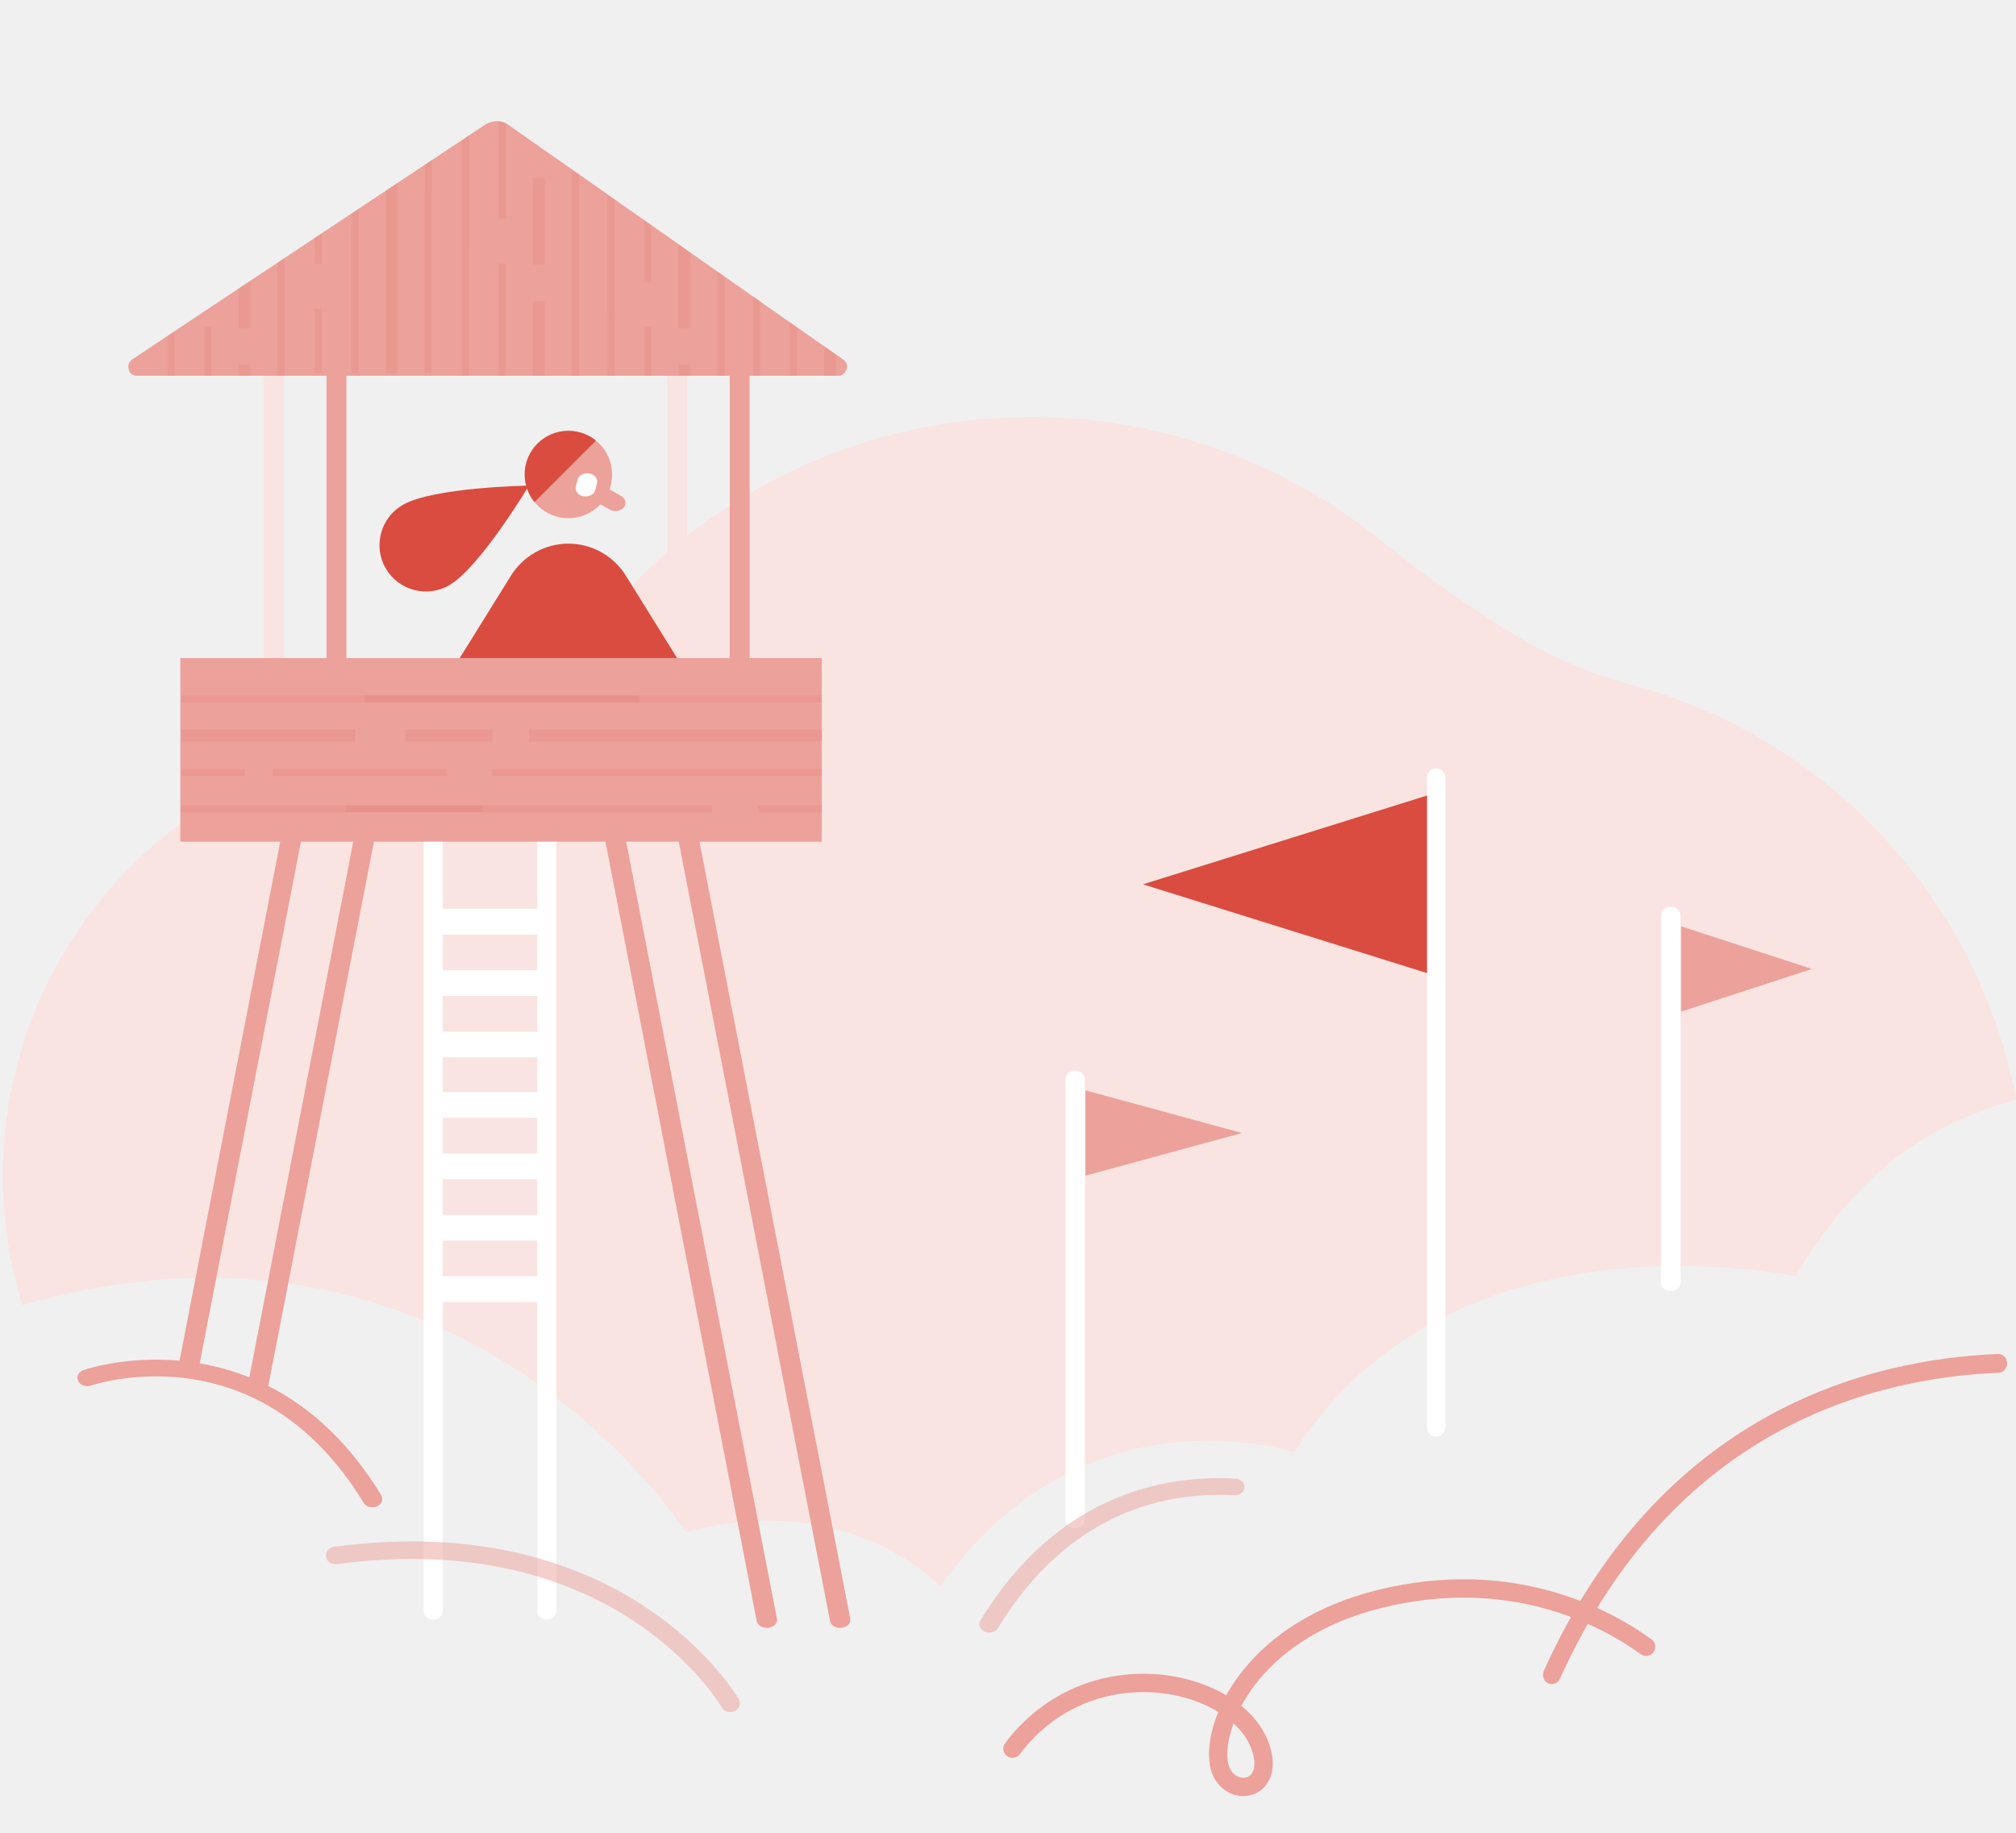
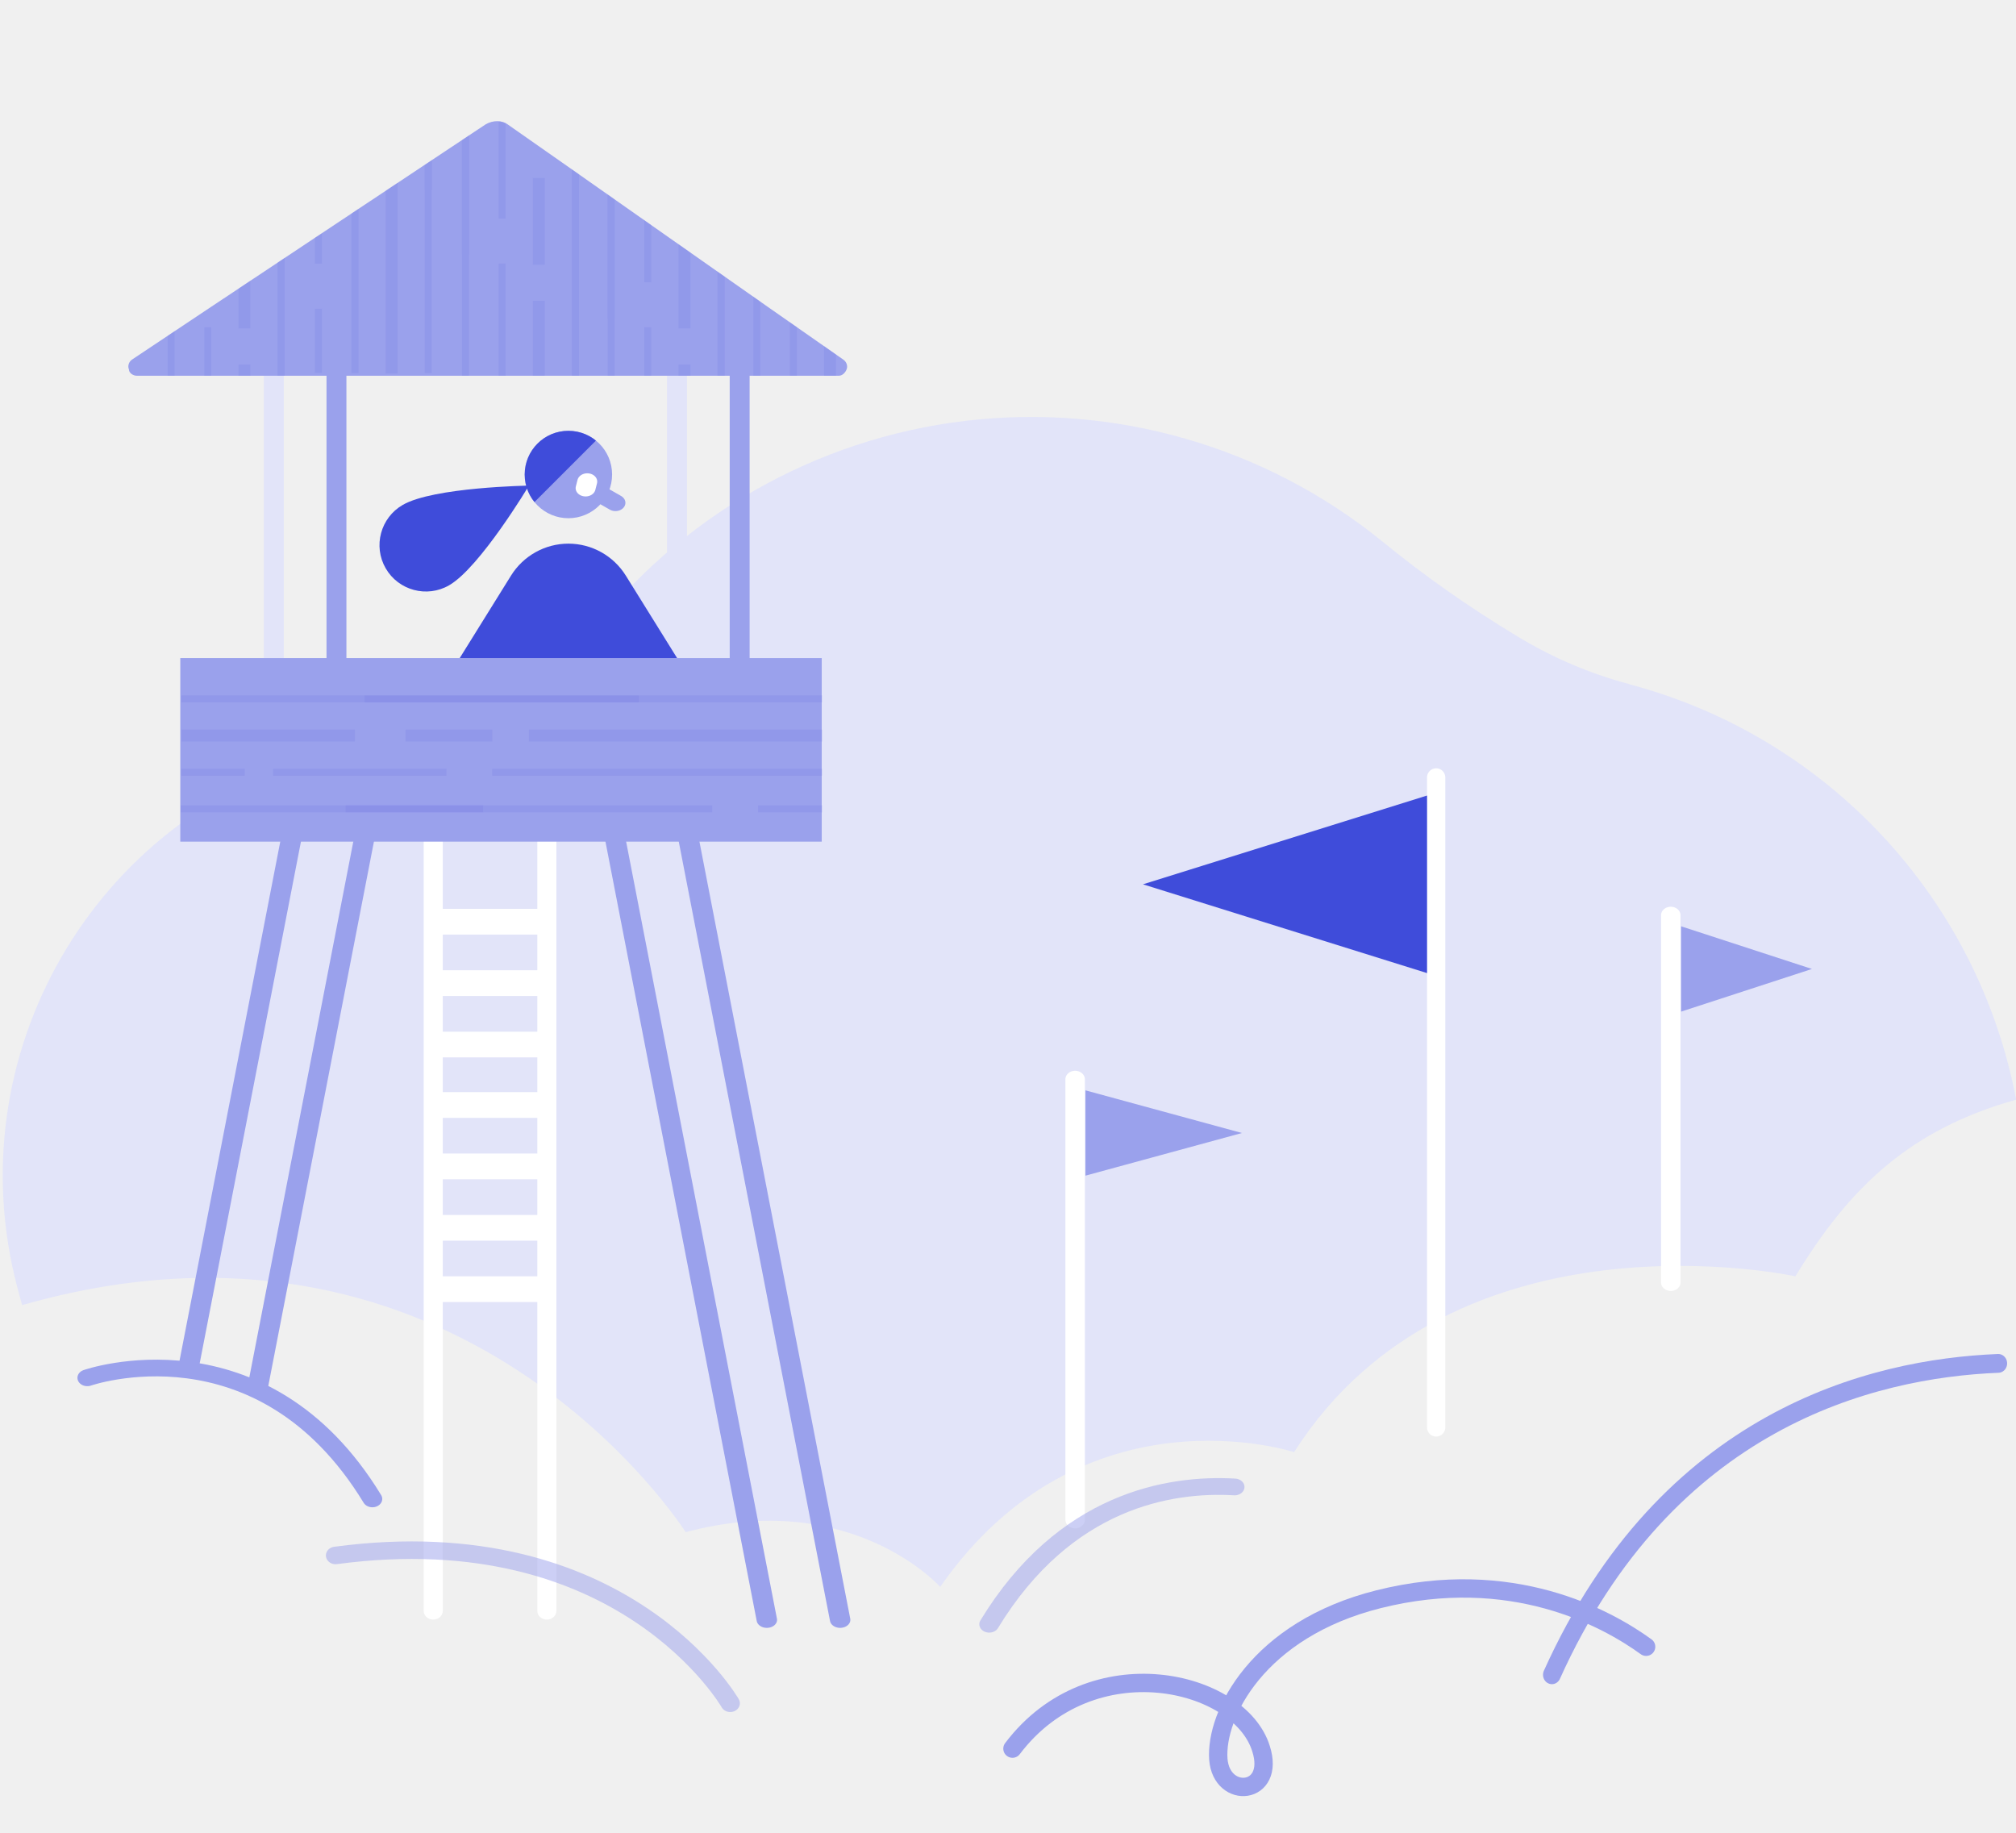
<svg xmlns="http://www.w3.org/2000/svg" data-svgs-path="theme_todoist/today_new.svg" viewBox="0 0 220 200" fill-rule="evenodd" clip-rule="evenodd" stroke-linecap="round" stroke-linejoin="round" stroke-miterlimit="1.5">
  <g transform="translate(-2300)">
    <g id="TodayNew">
      <path fill="none" d="M1800-100h300v300h-300z" transform="matrix(.73333 0 0 .66667 980 66.667)" />
-       <path d="M3105.14 1275.25s22.45-8.55 37.57 16.58c0 0 9.38-12.2 27.02-6.73 0 0 23.67-43.48 70.44-27.94l.47-2.03c6.6-28.64-8.02-58.08-32.7-65.85-12.7-4-23.16-7.29-23.16-7.29s-1.8-2.74-4.71-7.16c-9.69-14.73-24.12-24.29-39.99-26.49-15.87-2.2-31.84 3.13-44.26 14.79-4.35 4.13-9.14 8.07-14.49 11.8-3.65 2.56-7.59 4.51-11.71 5.78-.07.05-.14.07-.22.09-20.96 6.51-36.86 26.36-40.91 51.07 11.25 3.67 17.65 10.71 23.43 21.74 0 0 36.26-9.19 53.22 21.64z" fill="#f9e4e2" transform="matrix(-1.028 0 0 .88672 5633.305 -972.326)" />
-       <path d="M16932 1353.33c12.8.49 33.4 5.35 45 29.67" fill="none" stroke="#eca19a" stroke-width="1.79" transform="matrix(-1.08243 0 0 1.14528 20845.768 -1401.164)" />
-       <path d="M16968.9 1381.45c3.7-2.68 12.6-7.59 25.1-4.45 11.3 2.84 15.3 10.81 15 15-.3 3.82-5.4 3.36-4-1 2-6.46 15.9-9.79 23.3 0" fill="none" stroke="#eca19a" stroke-width="1.72" transform="matrix(-1.16412 0 0 1.16412 22233.471 -1428.474)" />
+       <path d="M3105.14 1275.25s22.45-8.55 37.57 16.58c0 0 9.38-12.2 27.02-6.73 0 0 23.67-43.48 70.44-27.94l.47-2.03c6.6-28.64-8.02-58.08-32.7-65.85-12.7-4-23.16-7.29-23.16-7.29s-1.8-2.74-4.71-7.16c-9.69-14.73-24.12-24.29-39.99-26.49-15.87-2.2-31.84 3.13-44.26 14.79-4.35 4.13-9.14 8.07-14.49 11.8-3.65 2.56-7.59 4.51-11.71 5.78-.07.05-.14.07-.22.09-20.96 6.51-36.86 26.36-40.91 51.07 11.25 3.67 17.65 10.71 23.43 21.74 0 0 36.26-9.19 53.22 21.64z" fill="#e2e4f9" transform="matrix(-1.028 0 0 .88672 5633.305 -972.326)" />
+       <path d="M16932 1353.33c12.8.49 33.4 5.35 45 29.67" fill="none" stroke="#9aa1ec" stroke-width="1.79" transform="matrix(-1.08243 0 0 1.14528 20845.768 -1401.164)" />
+       <path d="M16968.9 1381.45c3.7-2.68 12.6-7.59 25.1-4.45 11.3 2.84 15.3 10.81 15 15-.3 3.82-5.4 3.36-4-1 2-6.46 15.9-9.79 23.3 0" fill="none" stroke="#9aa1ec" stroke-width="1.72" transform="matrix(-1.16412 0 0 1.16412 22233.471 -1428.474)" />
      <path d="M17073 1303v26.3" fill="none" stroke="#fff" stroke-width=".74" transform="matrix(-2.69682 0 0 2.69681 48499.53 -3429.105)" />
-       <path d="M17050 1310l4 12h-8l4-12z" fill="#da4c3f" transform="matrix(0 2.42188 2.58334 0 -959.447 -41196.554)" />
+       <path d="M17050 1310l4 12h-8l4-12z" fill="#3f4cda" transform="matrix(0 2.42188 2.58334 0 -959.447 -41196.554)" />
      <path d="M17073 1303v32.67" fill="none" stroke="#fff" stroke-width="1.26" transform="matrix(1.68703 0 0 1.47161 -26385.336 -1799.734)" />
-       <path d="M17050 1310l4 12h-8l4-12z" fill="#eca19a" transform="matrix(0 1.1636 -1.42285 0 4299.462 -19715.743)" />
+       <path d="M17050 1310l4 12h-8l4-12z" fill="#9aa1ec" transform="matrix(0 1.1636 -1.42285 0 4299.462 -19715.743)" />
      <path d="M17073 1303v27.23" fill="none" stroke="#fff" stroke-width="1.26" transform="matrix(1.68703 0 0 1.47161 -26320.336 -1817.634)" />
-       <path d="M17050 1310l4 12h-8l4-12z" fill="#eca19a" transform="matrix(0 1.1636 -1.18977 0 4056.331 -19733.643)" />
-       <path d="M16954 1309l-8.2 54" fill="none" stroke="#eca19a" stroke-width="1.57" transform="matrix(1.41765 0 0 1.1092 -21695.026 -1360.784)" />
-       <path d="M16954 1309l-8.2 54" fill="none" stroke="#eca19a" stroke-width="1.63" transform="matrix(1.36846 0 0 1.0707 -20869.024 -1310.404)" />
-       <path d="M17059 1395c6.3-12.21 16.2-8.12 16.2-8.12" fill="none" stroke="#eca19a" stroke-width="1.12" transform="matrix(-1.92055 0 0 1.6275 35103.3 -2106.794)" />
-       <path d="M16954 1309l-8.2 54" fill="none" stroke="#eca19a" stroke-width="1.1" transform="matrix(-2.02658 0 0 1.58562 36733.704 -1984.434)" />
-       <path d="M16954 1309l-8.2 54" fill="none" stroke="#eca19a" stroke-width="1.1" transform="matrix(-2.02658 0 0 1.58562 36725.703 -1984.434)" />
+       <path d="M17050 1310l4 12h-8l4-12z" fill="#9aa1ec" transform="matrix(0 1.1636 -1.18977 0 4056.331 -19733.643)" />
+       <path d="M16954 1309l-8.2 54" fill="none" stroke="#9aa1ec" stroke-width="1.57" transform="matrix(1.41765 0 0 1.1092 -21695.026 -1360.784)" />
+       <path d="M16954 1309l-8.2 54" fill="none" stroke="#9aa1ec" stroke-width="1.63" transform="matrix(1.36846 0 0 1.0707 -20869.024 -1310.404)" />
+       <path d="M17059 1395c6.3-12.21 16.2-8.12 16.2-8.12" fill="none" stroke="#9aa1ec" stroke-width="1.12" transform="matrix(-1.92055 0 0 1.6275 35103.3 -2106.794)" />
+       <path d="M16954 1309l-8.2 54" fill="none" stroke="#9aa1ec" stroke-width="1.1" transform="matrix(-2.02658 0 0 1.58562 36733.704 -1984.434)" />
+       <path d="M16954 1309l-8.2 54" fill="none" stroke="#9aa1ec" stroke-width="1.1" transform="matrix(-2.02658 0 0 1.58562 36725.703 -1984.434)" />
      <path d="M16963.7 1313.51v72.57" fill="none" stroke="#fff" stroke-width="2.2" transform="matrix(0 -1.27672 .17087 0 2122.957 21758.478)" />
      <path d="M16963.7 1313.51v72.57" fill="none" stroke="#fff" stroke-width="2.2" transform="matrix(0 -1.27672 .17087 0 2122.957 21765.178)" />
      <path d="M16963.7 1313.51v72.57" fill="none" stroke="#fff" stroke-width="2.2" transform="matrix(0 -1.27672 .17087 0 2122.957 21771.878)" />
      <path d="M16963.7 1313.51v72.57" fill="none" stroke="#fff" stroke-width="2.2" transform="matrix(0 -1.27672 .17087 0 2122.957 21778.478)" />
      <path d="M16963.7 1313.51v72.57" fill="none" stroke="#fff" stroke-width="2.2" transform="matrix(0 -1.27672 .17087 0 2122.957 21785.178)" />
      <path d="M16963.7 1313.51v72.57" fill="none" stroke="#fff" stroke-width="2.2" transform="matrix(0 -1.27672 .17087 0 2122.957 21791.878)" />
      <path d="M16963.7 1313.51v72.57" fill="none" stroke="#fff" stroke-width="2.2" transform="matrix(0 -1.27672 .17087 0 2122.957 21798.578)" />
-       <path d="M17059 1395c4.1-7.95 9.8-9.02 13.3-8.78" fill="none" stroke="#eca19a" stroke-opacity=".5" stroke-width="1.07" transform="matrix(2.01367 0 0 1.7064 -31943.248 -2203.184)" />
-       <path d="M2797.69 2272.03V2314" fill="none" stroke="#eca19a" stroke-width="2.02" transform="matrix(1.07577 0 0 .89557 -672.954 -2000.504)" />
-       <path d="M2797.69 2272.03V2314" fill="none" stroke="#f9e4e2" stroke-width="2.02" transform="matrix(1.07577 0 0 .89557 -679.791 -2000.504)" />
-       <path d="M2797.69 2272.03V2314" fill="none" stroke="#eca19a" stroke-width="2.02" transform="matrix(1.07577 0 0 .89557 -628.954 -2000.484)" />
-       <path d="M2797.69 2272.03V2314" fill="none" stroke="#f9e4e2" stroke-width="2.02" transform="matrix(1.07577 0 0 .89557 -635.791 -2000.484)" />
-       <path d="M2786.29 2292.02l5.06 3.47" fill="none" stroke="#eca19a" stroke-width="2.02" transform="matrix(1.07577 0 0 .89557 -635.688 -2000.904)" />
+       <path d="M17059 1395c4.1-7.95 9.8-9.02 13.3-8.78" fill="none" stroke="#9aa1ec" stroke-opacity=".5" stroke-width="1.07" transform="matrix(2.01367 0 0 1.7064 -31943.248 -2203.184)" />
+       <path d="M2797.69 2272.03V2314" fill="none" stroke="#9aa1ec" stroke-width="2.02" transform="matrix(1.07577 0 0 .89557 -672.954 -2000.504)" />
+       <path d="M2797.69 2272.03V2314" fill="none" stroke="#e2e4f9" stroke-width="2.02" transform="matrix(1.07577 0 0 .89557 -679.791 -2000.504)" />
+       <path d="M2797.69 2272.03V2314" fill="none" stroke="#9aa1ec" stroke-width="2.02" transform="matrix(1.07577 0 0 .89557 -628.954 -2000.484)" />
+       <path d="M2797.69 2272.03V2314" fill="none" stroke="#e2e4f9" stroke-width="2.02" transform="matrix(1.07577 0 0 .89557 -635.791 -2000.484)" />
+       <path d="M2786.29 2292.02l5.06 3.47" fill="none" stroke="#9aa1ec" stroke-width="2.02" transform="matrix(1.07577 0 0 .89557 -635.688 -2000.904)" />
      <g transform="matrix(1.6556 0 0 1.10373 -25740.735 -1407.094)">
-         <path d="M16992.2 1312c.2 0 .4-.25.5-.61.1-.36 0-.75-.2-.97-4.7-4.89-18.7-19.68-22.1-23.23-.4-.46-1-.48-1.5-.03-3.5 3.5-18.4 18.33-23.3 23.25-.2.21-.3.61-.2.97 0 .37.3.62.5.62h46.3z" fill="#eca19a" />
+         <path d="M16992.2 1312c.2 0 .4-.25.5-.61.1-.36 0-.75-.2-.97-4.7-4.89-18.7-19.68-22.1-23.23-.4-.46-1-.48-1.5-.03-3.5 3.5-18.4 18.33-23.3 23.25-.2.21-.3.61-.2.97 0 .37.3.62.5.62h46.3z" fill="#9aa1ec" />
        <clipPath id="_clip1">
          <path d="M16992.2 1312c.2 0 .4-.25.5-.61.1-.36 0-.75-.2-.97-4.7-4.89-18.7-19.68-22.1-23.23-.4-.46-1-.48-1.5-.03-3.5 3.5-18.4 18.33-23.3 23.25-.2.21-.3.61-.2.97 0 .37.3.62.5.62h46.3z" />
        </clipPath>
        <g clip-path="url(#_clip1)">
          <g opacity=".25">
-             <path d="M2797.69 2272.03v29.96" fill="none" stroke="#e57f78" stroke-width=".71" stroke-linecap="butt" transform="matrix(-.64978 0 0 1.50945 18792.714 -2159.35)" />
-             <path d="M2797.69 2272.03v29.96" fill="none" stroke="#e57f78" stroke-width=".71" stroke-linecap="butt" transform="matrix(-.64978 0 0 1.50945 18792.714 -2141.2)" />
-             <path d="M2797.69 2272.03V2314" fill="none" stroke="#e57f78" stroke-width="1.21" stroke-linecap="butt" transform="matrix(-.64978 0 0 .4084 18790.3 342.35)" />
-             <path d="M2797.69 2272.03v20.99" fill="none" stroke="#e57f78" stroke-width="1.21" stroke-linecap="butt" transform="matrix(-.64978 0 0 .4084 18790.3 364.55)" />
-             <path d="M2797.69 2243.01V2314" fill="none" stroke="#e57f78" stroke-width="1.21" stroke-linecap="butt" transform="matrix(-.64978 0 0 .4084 18790.3 388.55)" />
-             <path d="M2797.69 2272.03v4.15" fill="none" stroke="#e57f78" stroke-width=".71" stroke-linecap="butt" transform="matrix(-.64978 0 0 1.50945 18787.88 -2159.35)" />
-             <path d="M2797.69 2272.03v11.36" fill="none" stroke="#e57f78" stroke-width=".71" stroke-linecap="butt" transform="matrix(-.64978 0 0 1.50945 18787.88 -2150.2)" />
-             <path d="M2797.69 2272.03v21.61" fill="none" stroke="#e57f78" stroke-width=".71" stroke-linecap="butt" transform="matrix(-.64978 0 0 1.50945 18787.88 -2128.6)" />
-             <path d="M2797.69 2309.8v4.2" fill="none" stroke="#e57f78" stroke-width=".71" stroke-linecap="butt" transform="matrix(-.64978 0 0 1.50945 18785.467 -2159.35)" />
-             <path d="M2797.69 2289.99V2314" fill="none" stroke="#e57f78" stroke-width=".71" stroke-linecap="butt" transform="matrix(-.64978 0 0 1.50945 18785.467 -2170.15)" />
-             <path d="M2797.69 2289.99v19.81" fill="none" stroke="#e57f78" stroke-width=".71" stroke-linecap="butt" transform="matrix(-.64978 0 0 1.50945 18785.467 -2186.5)" />
+             <path d="M2797.69 2272.03v29.96" fill="none" stroke="#787fe5" stroke-width=".71" stroke-linecap="butt" transform="matrix(-.64978 0 0 1.50945 18792.714 -2159.35)" />
+             <path d="M2797.69 2272.03v29.96" fill="none" stroke="#787fe5" stroke-width=".71" stroke-linecap="butt" transform="matrix(-.64978 0 0 1.50945 18792.714 -2141.2)" />
+             <path d="M2797.69 2272.03V2314" fill="none" stroke="#787fe5" stroke-width="1.21" stroke-linecap="butt" transform="matrix(-.64978 0 0 .4084 18790.3 342.35)" />
+             <path d="M2797.69 2272.03v20.99" fill="none" stroke="#787fe5" stroke-width="1.21" stroke-linecap="butt" transform="matrix(-.64978 0 0 .4084 18790.3 364.55)" />
+             <path d="M2797.69 2243.01V2314" fill="none" stroke="#787fe5" stroke-width="1.21" stroke-linecap="butt" transform="matrix(-.64978 0 0 .4084 18790.3 388.55)" />
+             <path d="M2797.69 2272.03v4.15" fill="none" stroke="#787fe5" stroke-width=".71" stroke-linecap="butt" transform="matrix(-.64978 0 0 1.50945 18787.88 -2159.35)" />
+             <path d="M2797.69 2272.03v11.36" fill="none" stroke="#787fe5" stroke-width=".71" stroke-linecap="butt" transform="matrix(-.64978 0 0 1.50945 18787.88 -2150.2)" />
+             <path d="M2797.69 2272.03v21.61" fill="none" stroke="#787fe5" stroke-width=".71" stroke-linecap="butt" transform="matrix(-.64978 0 0 1.50945 18787.88 -2128.6)" />
+             <path d="M2797.69 2309.8v4.2" fill="none" stroke="#787fe5" stroke-width=".71" stroke-linecap="butt" transform="matrix(-.64978 0 0 1.50945 18785.467 -2159.35)" />
+             <path d="M2797.69 2289.99V2314" fill="none" stroke="#787fe5" stroke-width=".71" stroke-linecap="butt" transform="matrix(-.64978 0 0 1.50945 18785.467 -2170.15)" />
+             <path d="M2797.69 2289.99v19.81" fill="none" stroke="#787fe5" stroke-width=".71" stroke-linecap="butt" transform="matrix(-.64978 0 0 1.50945 18785.467 -2186.5)" />
          </g>
          <g opacity=".25">
-             <path d="M2797.69 2272.03v29.96" fill="none" stroke="#e57f78" stroke-width=".71" stroke-linecap="butt" transform="matrix(-.64978 0 0 1.50945 18783.014 -2181.15)" />
-             <path d="M2797.69 2272.03v29.96" fill="none" stroke="#e57f78" stroke-width=".71" stroke-linecap="butt" transform="matrix(-.64978 0 0 1.50945 18783.014 -2163)" />
-             <path d="M2797.69 2272.03v20.99" fill="none" stroke="#e57f78" stroke-width="1.21" stroke-linecap="butt" transform="matrix(-.64978 0 0 .4084 18780.6 342.75)" />
-             <path d="M2797.69 2243.01V2314" fill="none" stroke="#e57f78" stroke-width="1.21" stroke-linecap="butt" transform="matrix(-.64978 0 0 .4084 18780.6 366.75)" />
-             <path d="M2797.69 2272.03v11.36" fill="none" stroke="#e57f78" stroke-width=".71" stroke-linecap="butt" transform="matrix(-.64978 0 0 1.50945 18778.18 -2172)" />
-             <path d="M2797.69 2272.03v21.61" fill="none" stroke="#e57f78" stroke-width=".71" stroke-linecap="butt" transform="matrix(-.64978 0 0 1.50945 18778.18 -2150.4)" />
-             <path d="M2797.69 2309.8v4.2" fill="none" stroke="#e57f78" stroke-width=".71" stroke-linecap="butt" transform="matrix(-.64978 0 0 1.50945 18775.767 -2181.15)" />
-             <path d="M2797.69 2289.99V2314" fill="none" stroke="#e57f78" stroke-width=".71" stroke-linecap="butt" transform="matrix(-.64978 0 0 1.50945 18775.767 -2191.95)" />
-             <path d="M2797.69 2289.99v19.81" fill="none" stroke="#e57f78" stroke-width=".71" stroke-linecap="butt" transform="matrix(-.64978 0 0 1.50945 18775.767 -2208.3)" />
+             <path d="M2797.69 2272.03v29.96" fill="none" stroke="#787fe5" stroke-width=".71" stroke-linecap="butt" transform="matrix(-.64978 0 0 1.50945 18783.014 -2181.15)" />
+             <path d="M2797.69 2272.03v29.96" fill="none" stroke="#787fe5" stroke-width=".71" stroke-linecap="butt" transform="matrix(-.64978 0 0 1.50945 18783.014 -2163)" />
+             <path d="M2797.69 2272.03v20.99" fill="none" stroke="#787fe5" stroke-width="1.21" stroke-linecap="butt" transform="matrix(-.64978 0 0 .4084 18780.6 342.75)" />
+             <path d="M2797.69 2243.01V2314" fill="none" stroke="#787fe5" stroke-width="1.21" stroke-linecap="butt" transform="matrix(-.64978 0 0 .4084 18780.6 366.75)" />
+             <path d="M2797.69 2272.03v11.36" fill="none" stroke="#787fe5" stroke-width=".71" stroke-linecap="butt" transform="matrix(-.64978 0 0 1.50945 18778.18 -2172)" />
+             <path d="M2797.69 2272.03v21.61" fill="none" stroke="#787fe5" stroke-width=".71" stroke-linecap="butt" transform="matrix(-.64978 0 0 1.50945 18778.18 -2150.4)" />
+             <path d="M2797.69 2309.8v4.2" fill="none" stroke="#787fe5" stroke-width=".71" stroke-linecap="butt" transform="matrix(-.64978 0 0 1.50945 18775.767 -2181.15)" />
+             <path d="M2797.69 2289.99V2314" fill="none" stroke="#787fe5" stroke-width=".71" stroke-linecap="butt" transform="matrix(-.64978 0 0 1.50945 18775.767 -2191.95)" />
+             <path d="M2797.69 2289.99v19.81" fill="none" stroke="#787fe5" stroke-width=".71" stroke-linecap="butt" transform="matrix(-.64978 0 0 1.50945 18775.767 -2208.3)" />
          </g>
          <g opacity=".25">
-             <path d="M2797.69 2272.03v29.96" fill="none" stroke="#e57f78" stroke-width=".71" stroke-linecap="butt" transform="matrix(-.64978 0 0 1.50945 18773.314 -2153.05)" />
-             <path d="M2797.69 2272.03v29.96" fill="none" stroke="#e57f78" stroke-width=".71" stroke-linecap="butt" transform="matrix(-.64978 0 0 1.50945 18773.314 -2134.9)" />
-             <path d="M2797.69 2272.03V2314" fill="none" stroke="#e57f78" stroke-width="1.21" stroke-linecap="butt" transform="matrix(-.64978 0 0 .4084 18770.9 348.65)" />
-             <path d="M2797.69 2272.03v20.99" fill="none" stroke="#e57f78" stroke-width="1.21" stroke-linecap="butt" transform="matrix(-.64978 0 0 .4084 18770.9 370.85)" />
-             <path d="M2797.69 2243.01V2314" fill="none" stroke="#e57f78" stroke-width="1.21" stroke-linecap="butt" transform="matrix(-.64978 0 0 .4084 18770.9 394.85)" />
-             <path d="M2797.69 2272.03v4.15" fill="none" stroke="#e57f78" stroke-width=".71" stroke-linecap="butt" transform="matrix(-.64978 0 0 1.50945 18768.48 -2153.05)" />
-             <path d="M2797.69 2272.03v11.36" fill="none" stroke="#e57f78" stroke-width=".71" stroke-linecap="butt" transform="matrix(-.64978 0 0 1.50945 18768.48 -2143.9)" />
-             <path d="M2797.69 2272.03v21.61" fill="none" stroke="#e57f78" stroke-width=".71" stroke-linecap="butt" transform="matrix(-.64978 0 0 1.50945 18768.48 -2122.3)" />
-             <path d="M2797.69 2309.8v4.2" fill="none" stroke="#e57f78" stroke-width=".71" stroke-linecap="butt" transform="matrix(-.64978 0 0 1.50945 18766.067 -2153.05)" />
-             <path d="M2797.69 2289.99V2314" fill="none" stroke="#e57f78" stroke-width=".71" stroke-linecap="butt" transform="matrix(-.64978 0 0 1.50945 18766.067 -2163.85)" />
-             <path d="M2797.69 2289.99v19.81" fill="none" stroke="#e57f78" stroke-width=".71" stroke-linecap="butt" transform="matrix(-.64978 0 0 1.50945 18766.067 -2180.2)" />
+             <path d="M2797.69 2272.03v29.96" fill="none" stroke="#787fe5" stroke-width=".71" stroke-linecap="butt" transform="matrix(-.64978 0 0 1.50945 18773.314 -2153.05)" />
+             <path d="M2797.69 2272.03v29.96" fill="none" stroke="#787fe5" stroke-width=".71" stroke-linecap="butt" transform="matrix(-.64978 0 0 1.50945 18773.314 -2134.9)" />
+             <path d="M2797.69 2272.03V2314" fill="none" stroke="#787fe5" stroke-width="1.21" stroke-linecap="butt" transform="matrix(-.64978 0 0 .4084 18770.9 348.65)" />
+             <path d="M2797.69 2272.03v20.99" fill="none" stroke="#787fe5" stroke-width="1.21" stroke-linecap="butt" transform="matrix(-.64978 0 0 .4084 18770.9 370.85)" />
+             <path d="M2797.69 2243.01V2314" fill="none" stroke="#787fe5" stroke-width="1.21" stroke-linecap="butt" transform="matrix(-.64978 0 0 .4084 18770.9 394.85)" />
+             <path d="M2797.69 2272.03v4.15" fill="none" stroke="#787fe5" stroke-width=".71" stroke-linecap="butt" transform="matrix(-.64978 0 0 1.50945 18768.48 -2153.05)" />
+             <path d="M2797.69 2272.03v11.36" fill="none" stroke="#787fe5" stroke-width=".71" stroke-linecap="butt" transform="matrix(-.64978 0 0 1.50945 18768.48 -2143.9)" />
+             <path d="M2797.69 2272.03v21.61" fill="none" stroke="#787fe5" stroke-width=".71" stroke-linecap="butt" transform="matrix(-.64978 0 0 1.50945 18768.48 -2122.3)" />
+             <path d="M2797.69 2309.8v4.2" fill="none" stroke="#787fe5" stroke-width=".71" stroke-linecap="butt" transform="matrix(-.64978 0 0 1.50945 18766.067 -2153.05)" />
+             <path d="M2797.69 2289.99V2314" fill="none" stroke="#787fe5" stroke-width=".71" stroke-linecap="butt" transform="matrix(-.64978 0 0 1.50945 18766.067 -2163.85)" />
+             <path d="M2797.69 2289.99v19.81" fill="none" stroke="#787fe5" stroke-width=".71" stroke-linecap="butt" transform="matrix(-.64978 0 0 1.50945 18766.067 -2180.2)" />
          </g>
          <g opacity=".25">
-             <path d="M2797.69 2272.03v29.96" fill="none" stroke="#e57f78" stroke-width=".71" stroke-linecap="butt" transform="matrix(-.64978 0 0 1.50945 18802.314 -2153.05)" />
-             <path d="M2797.69 2272.03v29.96" fill="none" stroke="#e57f78" stroke-width=".71" stroke-linecap="butt" transform="matrix(-.64978 0 0 1.50945 18802.314 -2134.9)" />
-             <path d="M2797.69 2272.03V2314" fill="none" stroke="#e57f78" stroke-width="1.21" stroke-linecap="butt" transform="matrix(-.64978 0 0 .4084 18799.9 348.65)" />
-             <path d="M2797.69 2272.03v20.99" fill="none" stroke="#e57f78" stroke-width="1.21" stroke-linecap="butt" transform="matrix(-.64978 0 0 .4084 18799.9 370.85)" />
-             <path d="M2797.69 2243.01V2314" fill="none" stroke="#e57f78" stroke-width="1.21" stroke-linecap="butt" transform="matrix(-.64978 0 0 .4084 18799.9 394.85)" />
-             <path d="M2797.69 2272.03v4.15" fill="none" stroke="#e57f78" stroke-width=".71" stroke-linecap="butt" transform="matrix(-.64978 0 0 1.50945 18797.48 -2153.05)" />
-             <path d="M2797.69 2272.03v11.36" fill="none" stroke="#e57f78" stroke-width=".71" stroke-linecap="butt" transform="matrix(-.64978 0 0 1.50945 18797.48 -2143.9)" />
-             <path d="M2797.69 2272.03v21.61" fill="none" stroke="#e57f78" stroke-width=".71" stroke-linecap="butt" transform="matrix(-.64978 0 0 1.50945 18797.48 -2122.3)" />
-             <path d="M2797.69 2309.8v4.2" fill="none" stroke="#e57f78" stroke-width=".71" stroke-linecap="butt" transform="matrix(-.64978 0 0 1.50945 18795.067 -2153.05)" />
-             <path d="M2797.69 2289.99V2314" fill="none" stroke="#e57f78" stroke-width=".71" stroke-linecap="butt" transform="matrix(-.64978 0 0 1.50945 18795.067 -2163.85)" />
-             <path d="M2797.69 2289.99v19.81" fill="none" stroke="#e57f78" stroke-width=".71" stroke-linecap="butt" transform="matrix(-.64978 0 0 1.50945 18795.067 -2180.2)" />
+             <path d="M2797.69 2272.03v29.96" fill="none" stroke="#787fe5" stroke-width=".71" stroke-linecap="butt" transform="matrix(-.64978 0 0 1.50945 18802.314 -2153.05)" />
+             <path d="M2797.69 2272.03v29.96" fill="none" stroke="#787fe5" stroke-width=".71" stroke-linecap="butt" transform="matrix(-.64978 0 0 1.50945 18802.314 -2134.9)" />
+             <path d="M2797.69 2272.03V2314" fill="none" stroke="#787fe5" stroke-width="1.21" stroke-linecap="butt" transform="matrix(-.64978 0 0 .4084 18799.9 348.65)" />
+             <path d="M2797.69 2272.03v20.99" fill="none" stroke="#787fe5" stroke-width="1.21" stroke-linecap="butt" transform="matrix(-.64978 0 0 .4084 18799.9 370.85)" />
+             <path d="M2797.69 2243.01V2314" fill="none" stroke="#787fe5" stroke-width="1.21" stroke-linecap="butt" transform="matrix(-.64978 0 0 .4084 18799.9 394.85)" />
+             <path d="M2797.69 2272.03v4.15" fill="none" stroke="#787fe5" stroke-width=".71" stroke-linecap="butt" transform="matrix(-.64978 0 0 1.50945 18797.48 -2153.05)" />
+             <path d="M2797.69 2272.03v11.36" fill="none" stroke="#787fe5" stroke-width=".71" stroke-linecap="butt" transform="matrix(-.64978 0 0 1.50945 18797.48 -2143.9)" />
+             <path d="M2797.69 2272.03v21.61" fill="none" stroke="#787fe5" stroke-width=".71" stroke-linecap="butt" transform="matrix(-.64978 0 0 1.50945 18797.48 -2122.3)" />
+             <path d="M2797.69 2309.8v4.2" fill="none" stroke="#787fe5" stroke-width=".71" stroke-linecap="butt" transform="matrix(-.64978 0 0 1.50945 18795.067 -2153.05)" />
+             <path d="M2797.69 2289.99V2314" fill="none" stroke="#787fe5" stroke-width=".71" stroke-linecap="butt" transform="matrix(-.64978 0 0 1.50945 18795.067 -2163.85)" />
+             <path d="M2797.69 2289.99v19.81" fill="none" stroke="#787fe5" stroke-width=".71" stroke-linecap="butt" transform="matrix(-.64978 0 0 1.50945 18795.067 -2180.2)" />
          </g>
          <g opacity=".25">
-             <path d="M2797.69 2272.03v29.96" fill="none" stroke="#e57f78" stroke-width=".71" stroke-linecap="butt" transform="matrix(-.64978 0 0 1.50945 18811.914 -2162.15)" />
-             <path d="M2797.69 2272.03v29.96" fill="none" stroke="#e57f78" stroke-width=".71" stroke-linecap="butt" transform="matrix(-.64978 0 0 1.50945 18811.914 -2144)" />
-             <path d="M2797.69 2272.03V2314" fill="none" stroke="#e57f78" stroke-width="1.21" stroke-linecap="butt" transform="matrix(-.64978 0 0 .4084 18809.5 339.55)" />
-             <path d="M2797.69 2272.03v20.99" fill="none" stroke="#e57f78" stroke-width="1.21" stroke-linecap="butt" transform="matrix(-.64978 0 0 .4084 18809.5 361.75)" />
-             <path d="M2797.69 2243.01V2314" fill="none" stroke="#e57f78" stroke-width="1.21" stroke-linecap="butt" transform="matrix(-.64978 0 0 .4084 18809.5 385.75)" />
-             <path d="M2797.69 2272.03v4.15" fill="none" stroke="#e57f78" stroke-width=".71" stroke-linecap="butt" transform="matrix(-.64978 0 0 1.50945 18807.08 -2162.15)" />
-             <path d="M2797.69 2272.03v11.36" fill="none" stroke="#e57f78" stroke-width=".71" stroke-linecap="butt" transform="matrix(-.64978 0 0 1.50945 18807.08 -2153)" />
-             <path d="M2797.69 2272.03v21.61" fill="none" stroke="#e57f78" stroke-width=".71" stroke-linecap="butt" transform="matrix(-.64978 0 0 1.50945 18807.08 -2131.4)" />
-             <path d="M2797.69 2309.8v4.2" fill="none" stroke="#e57f78" stroke-width=".71" stroke-linecap="butt" transform="matrix(-.64978 0 0 1.50945 18804.667 -2162.15)" />
-             <path d="M2797.69 2289.99V2314" fill="none" stroke="#e57f78" stroke-width=".71" stroke-linecap="butt" transform="matrix(-.64978 0 0 1.50945 18804.667 -2172.95)" />
-             <path d="M2797.69 2289.99v19.81" fill="none" stroke="#e57f78" stroke-width=".71" stroke-linecap="butt" transform="matrix(-.64978 0 0 1.50945 18804.667 -2189.3)" />
+             <path d="M2797.69 2272.03v29.96" fill="none" stroke="#787fe5" stroke-width=".71" stroke-linecap="butt" transform="matrix(-.64978 0 0 1.50945 18811.914 -2162.15)" />
+             <path d="M2797.69 2272.03v29.96" fill="none" stroke="#787fe5" stroke-width=".71" stroke-linecap="butt" transform="matrix(-.64978 0 0 1.50945 18811.914 -2144)" />
+             <path d="M2797.69 2272.03V2314" fill="none" stroke="#787fe5" stroke-width="1.21" stroke-linecap="butt" transform="matrix(-.64978 0 0 .4084 18809.5 339.55)" />
+             <path d="M2797.69 2272.03v20.99" fill="none" stroke="#787fe5" stroke-width="1.21" stroke-linecap="butt" transform="matrix(-.64978 0 0 .4084 18809.5 361.75)" />
+             <path d="M2797.69 2243.01V2314" fill="none" stroke="#787fe5" stroke-width="1.21" stroke-linecap="butt" transform="matrix(-.64978 0 0 .4084 18809.5 385.75)" />
+             <path d="M2797.69 2272.03v4.15" fill="none" stroke="#787fe5" stroke-width=".71" stroke-linecap="butt" transform="matrix(-.64978 0 0 1.50945 18807.08 -2162.15)" />
+             <path d="M2797.69 2272.03v11.36" fill="none" stroke="#787fe5" stroke-width=".71" stroke-linecap="butt" transform="matrix(-.64978 0 0 1.50945 18807.08 -2153)" />
+             <path d="M2797.69 2272.03v21.61" fill="none" stroke="#787fe5" stroke-width=".71" stroke-linecap="butt" transform="matrix(-.64978 0 0 1.50945 18807.08 -2131.4)" />
+             <path d="M2797.69 2309.8v4.2" fill="none" stroke="#787fe5" stroke-width=".71" stroke-linecap="butt" transform="matrix(-.64978 0 0 1.50945 18804.667 -2162.15)" />
+             <path d="M2797.69 2289.99V2314" fill="none" stroke="#787fe5" stroke-width=".71" stroke-linecap="butt" transform="matrix(-.64978 0 0 1.50945 18804.667 -2172.95)" />
+             <path d="M2797.69 2289.99v19.81" fill="none" stroke="#787fe5" stroke-width=".71" stroke-linecap="butt" transform="matrix(-.64978 0 0 1.50945 18804.667 -2189.3)" />
          </g>
        </g>
      </g>
      <path d="M16963.7 1313.51v72.57" fill="none" stroke="#fff" stroke-width="1.63" transform="matrix(1.27672 0 0 1.1698 -19298.22 -1445.654)" />
      <path d="M16963.7 1313.51v72.57" fill="none" stroke="#fff" stroke-width="1.63" transform="matrix(1.27672 0 0 1.1698 -19310.62 -1445.654)" />
-       <path fill="#eca19a" d="M16944 1287h50v25h-50z" transform="matrix(1.4 0 0 .80116 -21401.925 -959.28)" />
-       <path d="M2797.69 2272.03v29.96" fill="none" stroke="#e57f78" stroke-opacity=".25" stroke-width=".71" stroke-linecap="butt" transform="matrix(0 1.07577 1.66602 0 -1465.451 -2933.405)" />
-       <path d="M2797.69 2272.03v29.96" fill="none" stroke="#e57f78" stroke-opacity=".25" stroke-width=".71" stroke-linecap="butt" transform="matrix(0 1.07577 1.66602 0 -1445.451 -2933.405)" />
-       <path d="M2797.69 2272.03V2314" fill="none" stroke="#e57f78" stroke-opacity=".25" stroke-width="1.21" stroke-linecap="butt" transform="matrix(0 1.07577 .45075 0 1295.685 -2929.405)" />
-       <path d="M2797.69 2272.03v20.99" fill="none" stroke="#e57f78" stroke-opacity=".25" stroke-width="1.21" stroke-linecap="butt" transform="matrix(0 1.07577 .45075 0 1320.145 -2929.405)" />
-       <path d="M2797.69 2243.01V2314" fill="none" stroke="#e57f78" stroke-opacity=".25" stroke-width="1.21" stroke-linecap="butt" transform="matrix(0 1.07577 .45075 0 1346.685 -2929.405)" />
-       <path d="M2797.69 2272.03v4.15" fill="none" stroke="#e57f78" stroke-opacity=".25" stroke-width=".71" stroke-linecap="butt" transform="matrix(0 1.07577 1.66602 0 -1465.451 -2925.405)" />
-       <path d="M2797.69 2272.03v11.36" fill="none" stroke="#e57f78" stroke-opacity=".25" stroke-width=".71" stroke-linecap="butt" transform="matrix(0 1.07577 1.66602 0 -1455.451 -2925.405)" />
-       <path d="M2797.69 2272.03v21.61" fill="none" stroke="#e57f78" stroke-opacity=".25" stroke-width=".71" stroke-linecap="butt" transform="matrix(0 1.07577 1.66602 0 -1431.54 -2925.405)" />
-       <path d="M2797.69 2309.8v4.2" fill="none" stroke="#e57f78" stroke-opacity=".25" stroke-width=".71" stroke-linecap="butt" transform="matrix(0 1.07577 1.66602 0 -1465.451 -2921.405)" />
-       <path d="M2797.69 2289.99V2314" fill="none" stroke="#e57f78" stroke-opacity=".25" stroke-width=".71" stroke-linecap="butt" transform="matrix(0 1.07577 1.66602 0 -1477.451 -2921.405)" />
-       <path d="M2797.69 2289.99v19.81" fill="none" stroke="#e57f78" stroke-opacity=".25" stroke-width=".71" stroke-linecap="butt" transform="matrix(0 1.07577 1.66602 0 -1495.451 -2921.405)" />
-       <path d="M17059 1425s4.6-8.83 17-7" fill="none" stroke="#eca19a" stroke-opacity=".5" stroke-width=".83" transform="matrix(-2.53365 0 0 2.30412 45601.223 -3097.505)" />
-       <path d="M909.799 1585.92c1.129-1.7 3.115-2.74 5.252-2.74 2.138 0 4.123 1.04 5.252 2.74 2.391 3.6 4.697 7.08 4.697 7.08h-19.898s2.306-3.48 4.697-7.08z" fill="#da4c3f" transform="matrix(1.1922 0 0 1.27168 1271.105 -1953.974)" />
+       <path fill="#9aa1ec" d="M16944 1287h50v25h-50z" transform="matrix(1.4 0 0 .80116 -21401.925 -959.28)" />
+       <path d="M2797.69 2272.03v29.96" fill="none" stroke="#787fe5" stroke-opacity=".25" stroke-width=".71" stroke-linecap="butt" transform="matrix(0 1.07577 1.66602 0 -1465.451 -2933.405)" />
+       <path d="M2797.69 2272.03v29.96" fill="none" stroke="#787fe5" stroke-opacity=".25" stroke-width=".71" stroke-linecap="butt" transform="matrix(0 1.07577 1.66602 0 -1445.451 -2933.405)" />
+       <path d="M2797.69 2272.03V2314" fill="none" stroke="#787fe5" stroke-opacity=".25" stroke-width="1.21" stroke-linecap="butt" transform="matrix(0 1.07577 .45075 0 1295.685 -2929.405)" />
+       <path d="M2797.69 2272.03v20.99" fill="none" stroke="#787fe5" stroke-opacity=".25" stroke-width="1.21" stroke-linecap="butt" transform="matrix(0 1.07577 .45075 0 1320.145 -2929.405)" />
+       <path d="M2797.69 2243.01V2314" fill="none" stroke="#787fe5" stroke-opacity=".25" stroke-width="1.21" stroke-linecap="butt" transform="matrix(0 1.07577 .45075 0 1346.685 -2929.405)" />
+       <path d="M2797.69 2272.03v4.15" fill="none" stroke="#787fe5" stroke-opacity=".25" stroke-width=".71" stroke-linecap="butt" transform="matrix(0 1.07577 1.66602 0 -1465.451 -2925.405)" />
+       <path d="M2797.69 2272.03v11.36" fill="none" stroke="#787fe5" stroke-opacity=".25" stroke-width=".71" stroke-linecap="butt" transform="matrix(0 1.07577 1.66602 0 -1455.451 -2925.405)" />
+       <path d="M2797.69 2272.03v21.61" fill="none" stroke="#787fe5" stroke-opacity=".25" stroke-width=".71" stroke-linecap="butt" transform="matrix(0 1.07577 1.66602 0 -1431.54 -2925.405)" />
+       <path d="M2797.69 2309.8v4.2" fill="none" stroke="#787fe5" stroke-opacity=".25" stroke-width=".71" stroke-linecap="butt" transform="matrix(0 1.07577 1.66602 0 -1465.451 -2921.405)" />
+       <path d="M2797.69 2289.99V2314" fill="none" stroke="#787fe5" stroke-opacity=".25" stroke-width=".71" stroke-linecap="butt" transform="matrix(0 1.07577 1.66602 0 -1477.451 -2921.405)" />
+       <path d="M2797.69 2289.99v19.81" fill="none" stroke="#787fe5" stroke-opacity=".25" stroke-width=".71" stroke-linecap="butt" transform="matrix(0 1.07577 1.66602 0 -1495.451 -2921.405)" />
+       <path d="M17059 1425s4.6-8.83 17-7" fill="none" stroke="#9aa1ec" stroke-opacity=".5" stroke-width=".83" transform="matrix(-2.53365 0 0 2.30412 45601.223 -3097.505)" />
+       <path d="M909.799 1585.92c1.129-1.7 3.115-2.74 5.252-2.74 2.138 0 4.123 1.04 5.252 2.74 2.391 3.6 4.697 7.08 4.697 7.08h-19.898s2.306-3.48 4.697-7.08z" fill="#3f4cda" transform="matrix(1.1922 0 0 1.27168 1271.105 -1953.974)" />
      <g transform="matrix(.7948 0 0 .7948 1633.196 -1200.029)">
-         <circle cx="917" cy="1575" r="6" fill="#eca19a" />
+         <circle cx="917" cy="1575" r="6" fill="#9aa1ec" />
        <clipPath id="_clip2">
          <circle cx="917" cy="1575" r="6" />
        </clipPath>
        <g clip-path="url(#_clip2)">
-           <path fill="#da4c3f" d="M815 1555.53h16v11.474h-16z" transform="rotate(-45 496.885 1916.855) scale(1.25818)" />
+           <path fill="#3f4cda" d="M815 1555.53h16v11.474h-16z" transform="rotate(-45 496.885 1916.855) scale(1.25818)" />
        </g>
      </g>
-       <path d="M533.401 2554.29s-2.189 6.4-2.189 9.14c0 1.97.981 3.57 2.189 3.57 1.209 0 2.19-1.6 2.19-3.57 0-2.74-2.19-9.14-2.19-9.14z" fill="#da4c3f" transform="matrix(1.15631 2.0028 -1.22993 .7101 4882.543 -2829.105)" />
+       <path d="M533.401 2554.29s-2.189 6.4-2.189 9.14c0 1.97.981 3.57 2.189 3.57 1.209 0 2.19-1.6 2.19-3.57 0-2.74-2.19-9.14-2.19-9.14z" fill="#3f4cda" transform="matrix(1.15631 2.0028 -1.22993 .7101 4882.543 -2829.105)" />
      <path d="M2789.05 2296.69l-.17.8" fill="none" stroke="#fff" stroke-width="2.02" transform="matrix(1.07577 0 0 .89557 -636.29 -2004.294)" />
    </g>
  </g>
</svg>
